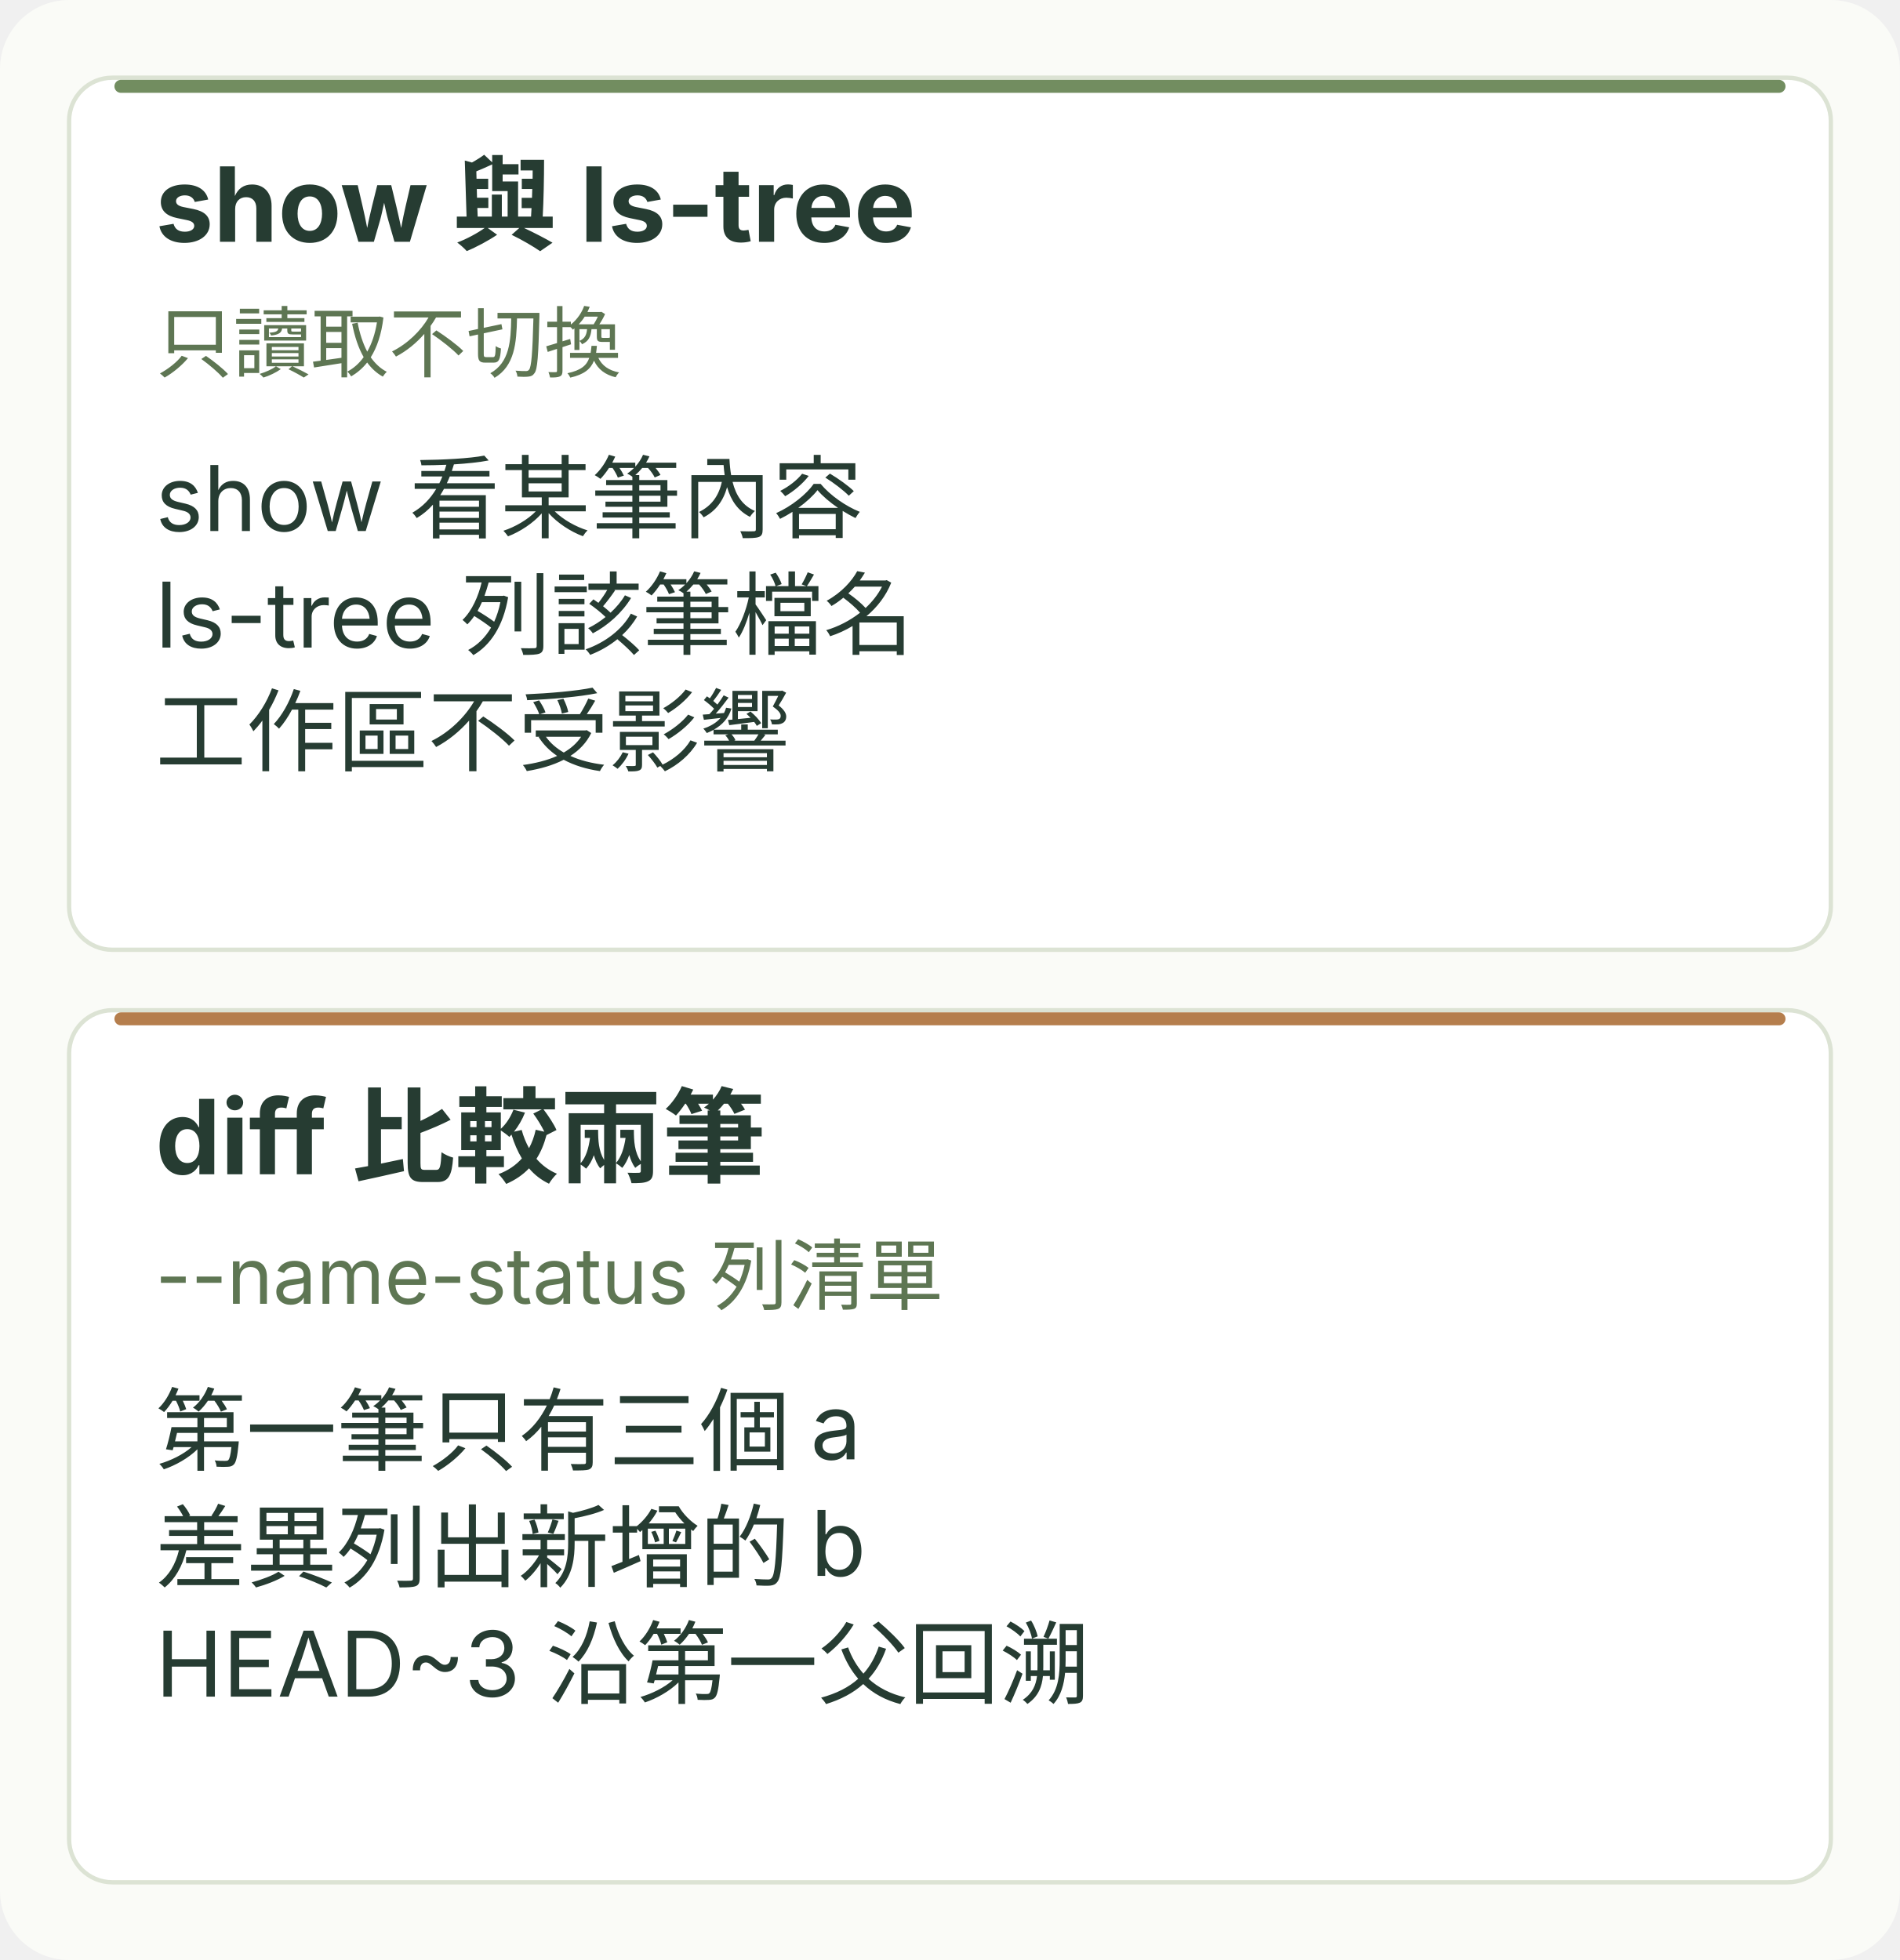
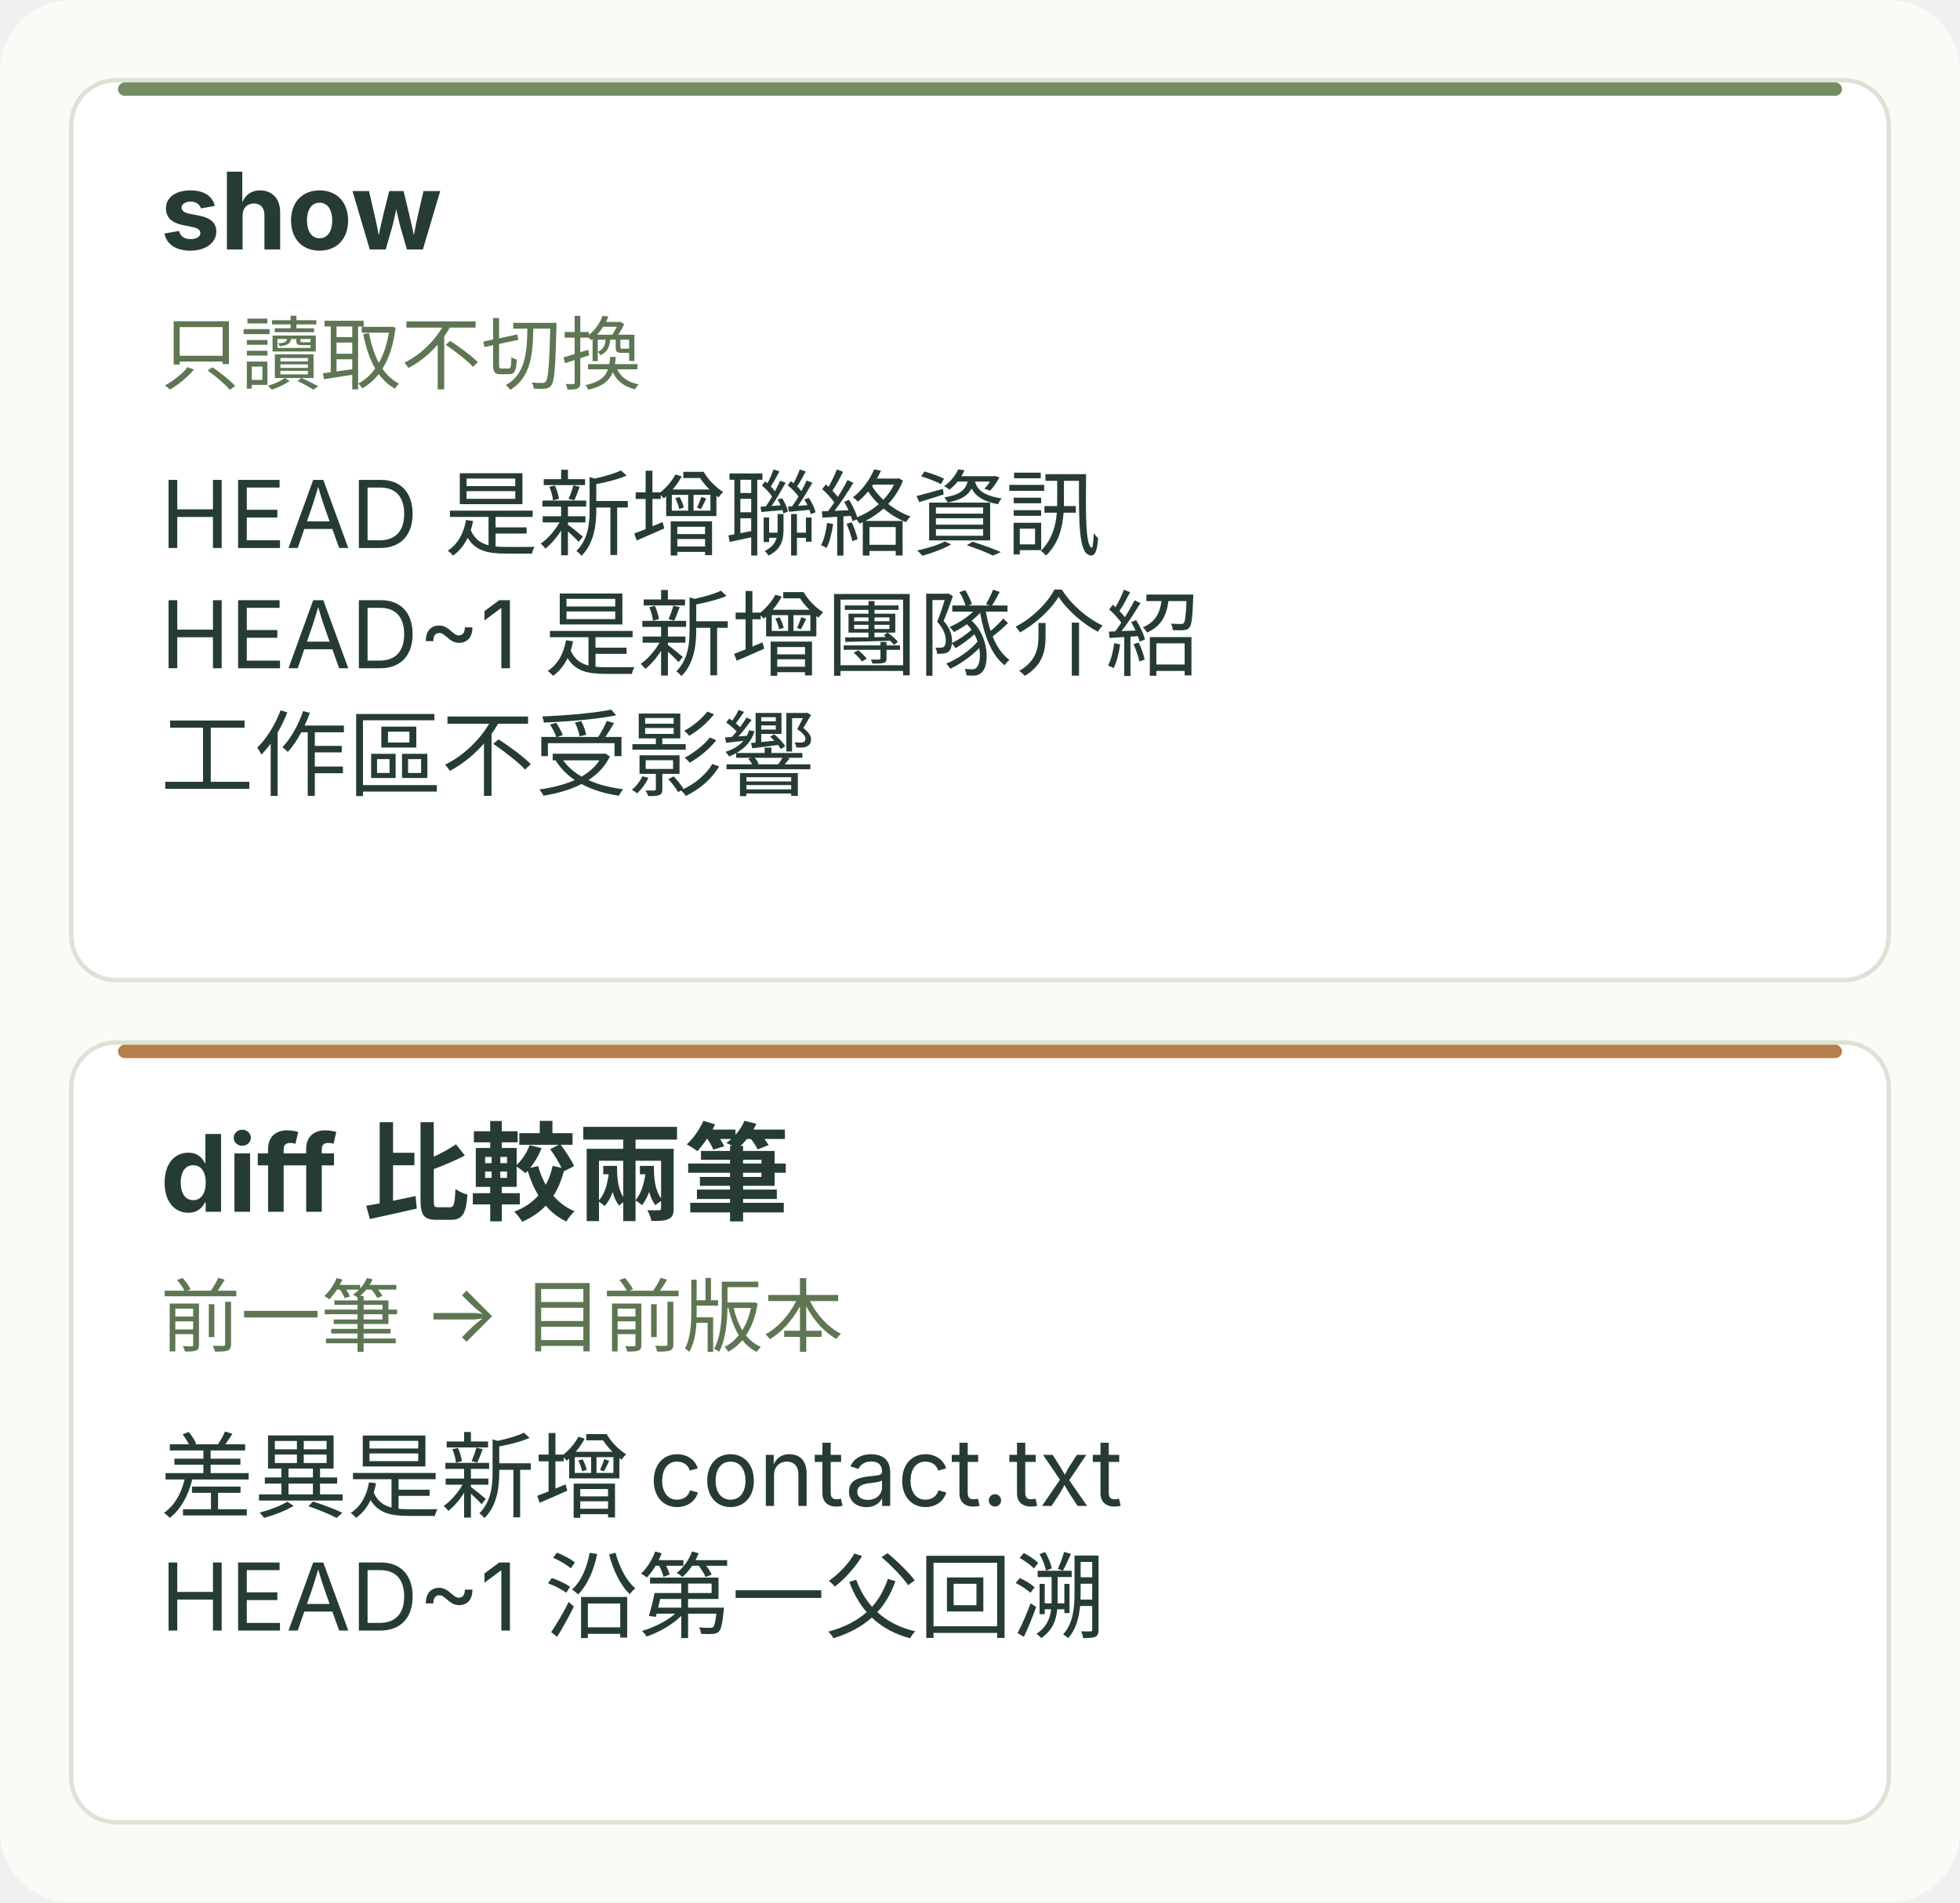
- <svg xmlns="http://www.w3.org/2000/svg" viewBox="0 0 440 454" width="440" height="454" role="img" aria-labelledby="diagram-title diagram-desc">
+ <svg xmlns="http://www.w3.org/2000/svg" viewBox="0 0 440 427" width="440" height="427" role="img" aria-labelledby="diagram-title diagram-desc">
  <style>text{font-family:system-ui,-apple-system,"Noto Sans TC","Microsoft JhengHei",sans-serif;fill:#263c32}.eyebrow{font-size:16px;fill:#71826b}.heading{font-size:28px;font-weight:650}.card-title{font-size:24px;font-weight:650}.tag{font-size:18px;fill:#5e7653}.body{font-size:21px}.command{font-size:18px;fill:#e7eee2;font-family:ui-monospace,SFMono-Regular,Consolas,monospace}.note{font-size:19px;fill:#61765a}.ref{font-size:18px;fill:#526c47}.commit{font-size:17px;font-weight:650}</style>
-   <rect width="440" height="454" rx="16" fill="#fafbf7" />
+   <rect width="440" height="427" rx="16" fill="#fafbf7" />
  <rect x="16" y="18" width="408" height="202" rx="10" fill="#ffffff" stroke="#dce3d4" />
  <path d="M 28 20 H 412" stroke="#728d60" stroke-width="3" stroke-linecap="round" />
  <text x="36" y="56" class="card-title">
-     <tspan x="36" dy="0">show 與 ls-tree</tspan>
+     <tspan x="36" dy="0">show</tspan>
  </text>
  <text x="36" y="86" class="tag">
    <tspan x="36" dy="0">只讀取不切換</tspan>
  </text>
  <text x="36" y="123" class="body">
-     <tspan x="36" dy="0">show 看某筆內容</tspan>
-     <tspan x="36" dy="27">ls-tree 列該筆檔名</tspan>
+     <tspan x="36" dy="0">HEAD 是新增聯絡資訊</tspan>
+     <tspan x="36" dy="27">HEAD~1 是新增團隊介紹</tspan>
    <tspan x="36" dy="27">工作區不受影響</tspan>
  </text>
-   <rect x="16" y="234" width="408" height="202" rx="10" fill="#ffffff" stroke="#dce3d4" />
+   <rect x="16" y="234" width="408" height="175" rx="10" fill="#ffffff" stroke="#dce3d4" />
  <path d="M 28 236 H 412" stroke="#b57e4d" stroke-width="3" stroke-linecap="round" />
  <text x="36" y="272" class="card-title">
    <tspan x="36" dy="0">diff 比較兩筆</tspan>
  </text>
  <text x="36" y="302" class="tag">
-     <tspan x="36" dy="0">--name-status 列清單</tspan>
+     <tspan x="36" dy="0">前一筆 → 目前版本</tspan>
  </text>
  <text x="36" y="339" class="body">
-     <tspan x="36" dy="0">第一筆只有三個 a</tspan>
-     <tspan x="36" dy="27">差異列出新增的 b</tspan>
-     <tspan x="36" dy="27">HEAD~3 沿第一父回溯</tspan>
+     <tspan x="36" dy="0">差異是新增 contact.txt</tspan>
+     <tspan x="36" dy="27">HEAD~1 沿第一父回溯</tspan>
  </text>
</svg>
